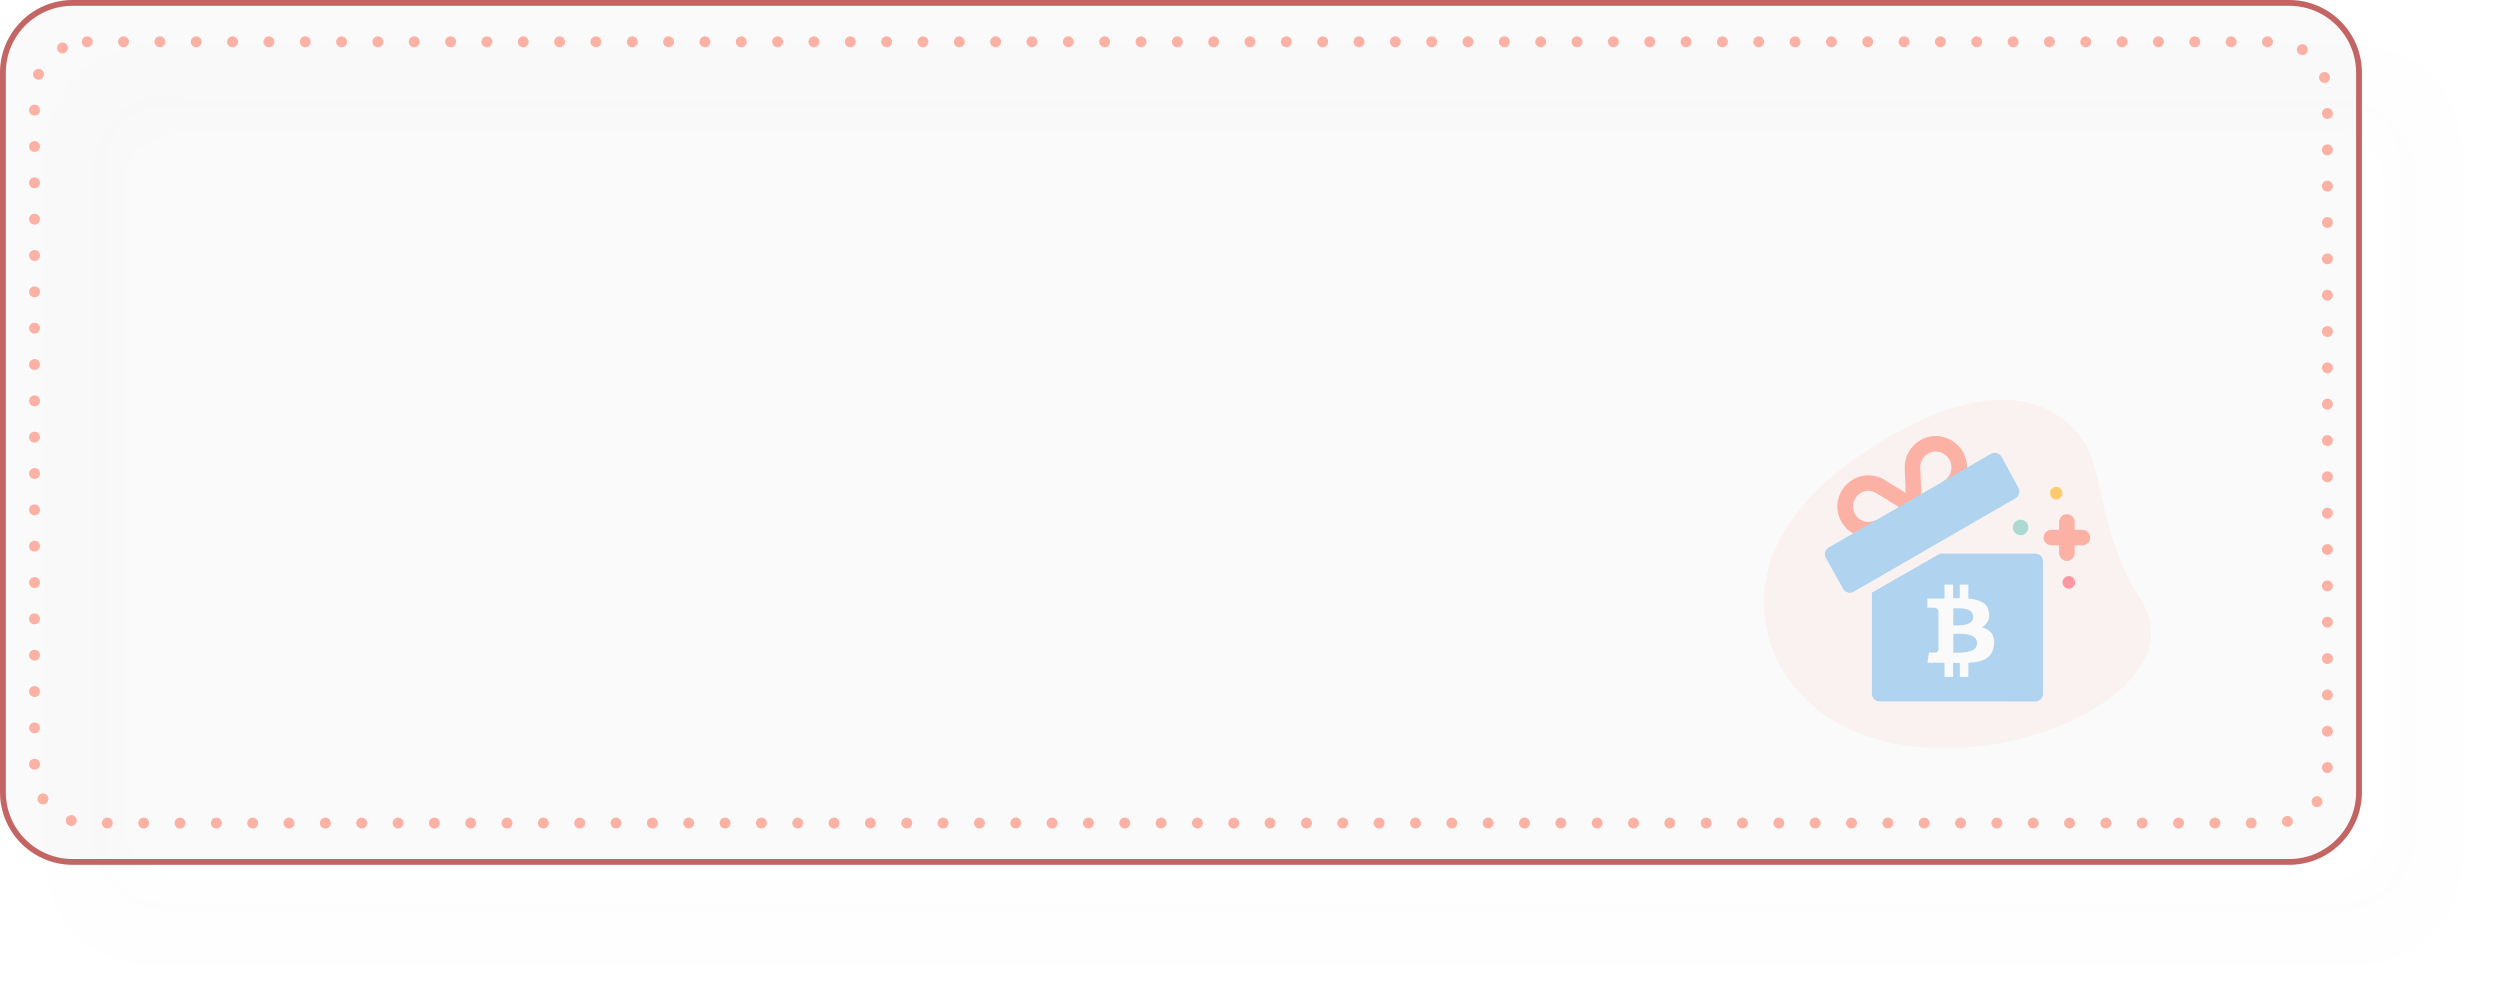
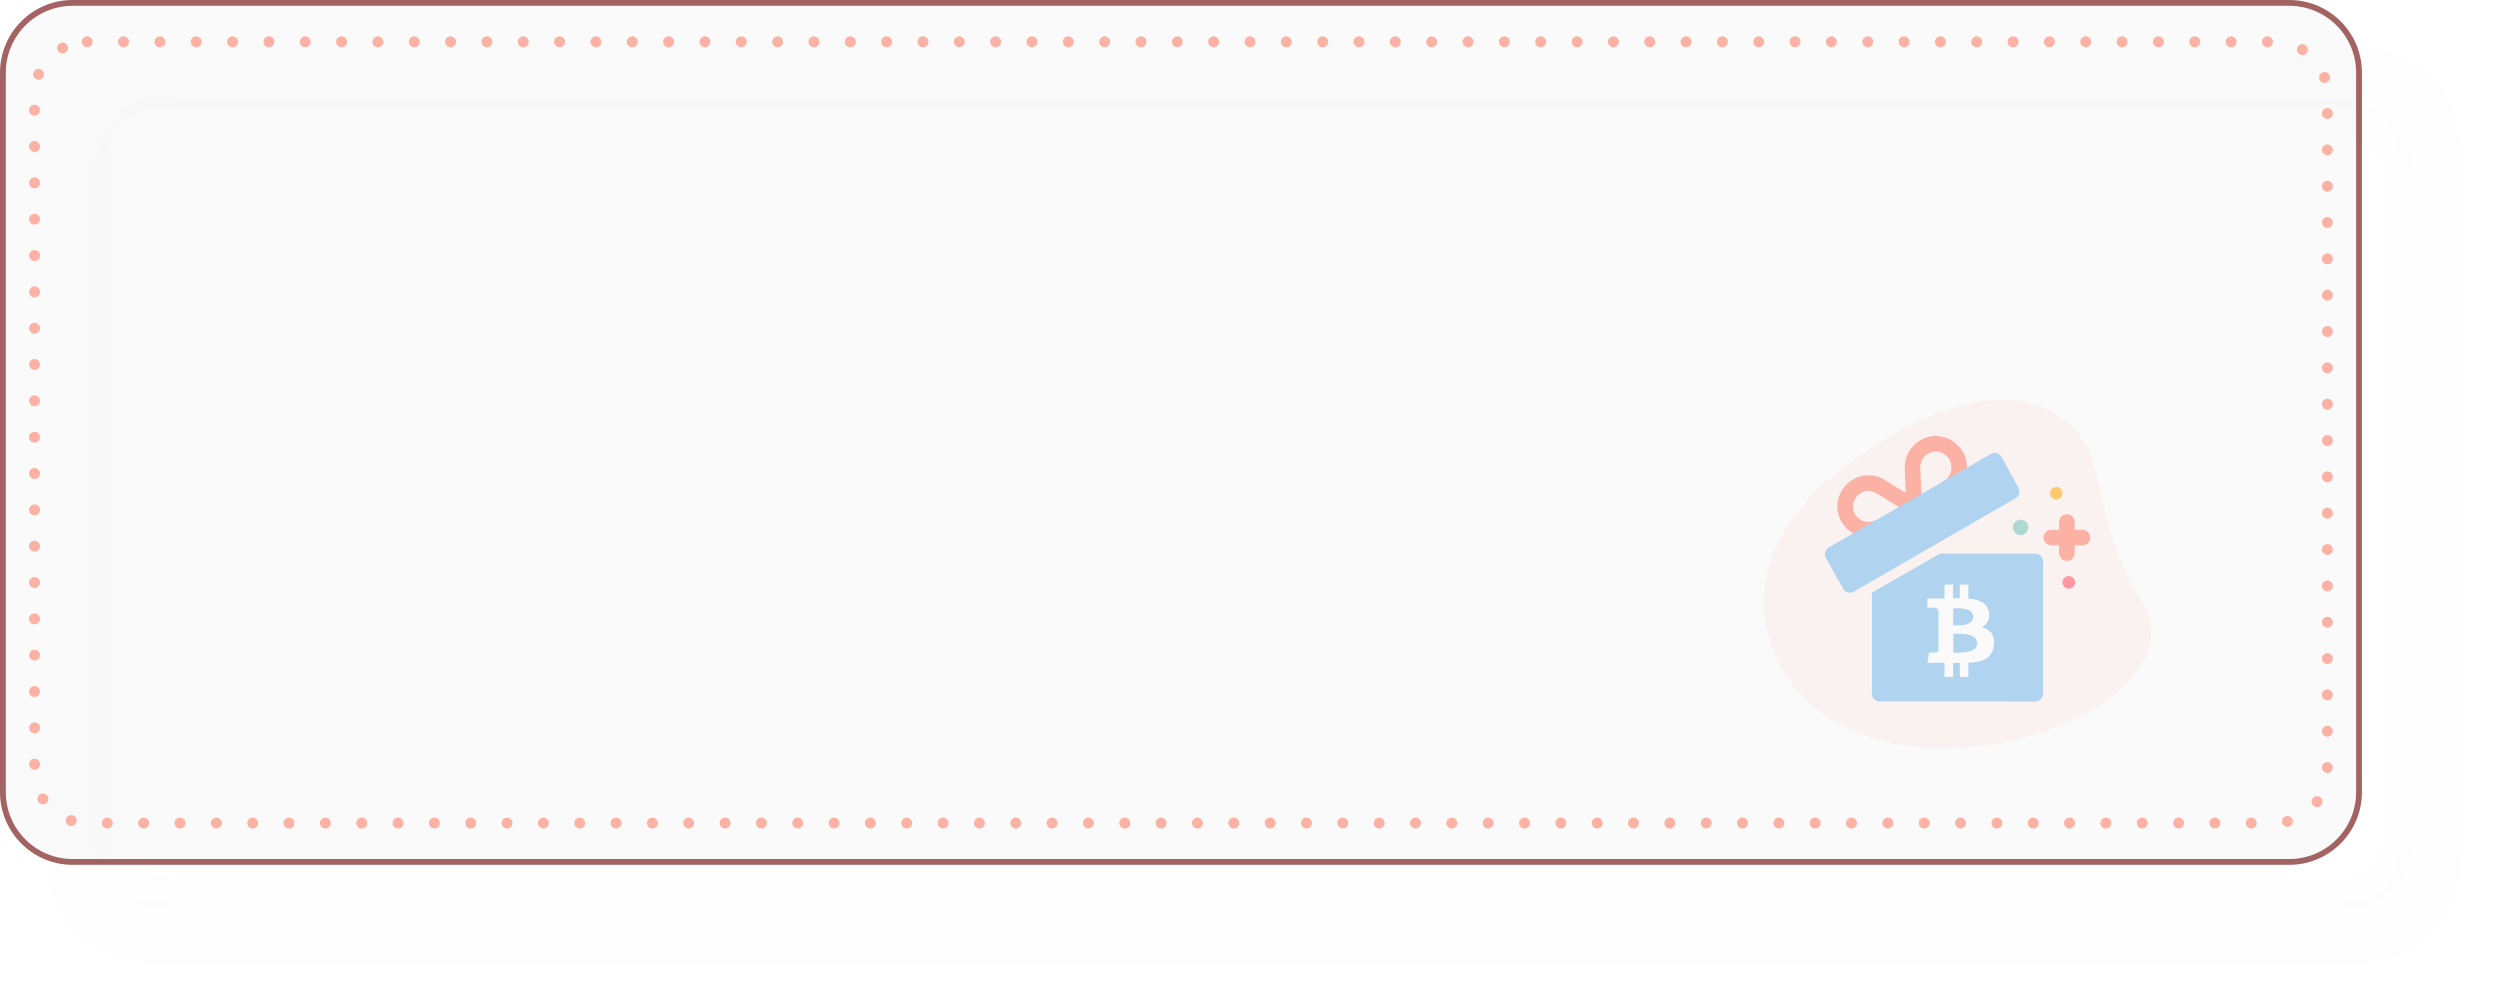
<svg xmlns="http://www.w3.org/2000/svg" width="344" height="138" viewBox="0 0 344 138">
  <defs>
-     <style>.a{fill:#fafafa;}.b{opacity:0.1;}.c{fill:#FBB1A4;}.d{fill:#FBB1A4;}.e{fill:#fbb1a4;}.f{fill:#acd9d1;}.g{fill:#ff4e61;}.g,.h{opacity:0.55;}.h{fill:#fa0;}.i{fill:#b0d4f0;}.j,.k,.m{fill:none;}.j{stroke:#C36564;stroke-width:0.8px;}.k{stroke:#FBB1A4;stroke-linecap:round;stroke-width:1.5px;stroke-dasharray:0 5;}.l{stroke:none;}.n{filter:url(#c);}.o{filter:url(#a);}</style>
+     <style>.a{fill:#fafafa;}.b{opacity:0.1;}.c{fill:#FBB1A4;}.d{fill:#FBB1A4;}.e{fill:#fbb1a4;}.f{fill:#acd9d1;}.g{fill:#ff4e61;}.g,.h{opacity:0.55;}.h{fill:#fa0;}.i{fill:#b0d4f0;}.j,.k,.m{fill:none;}.j{stroke:#A36363;stroke-width:0.8px;}.k{stroke:#FBB1A4;stroke-linecap:round;stroke-width:1.5px;stroke-dasharray:0 5;}.l{stroke:none;}.n{filter:url(#c);}.o{filter:url(#a);}</style>
    <filter id="a" x="0" y="0" width="344" height="138" filterUnits="userSpaceOnUse">
      <feOffset dx="10" dy="10" input="SourceAlpha" />
      <feGaussianBlur stdDeviation="3" result="b" />
      <feFlood flood-color="#868686" flood-opacity="0.051" />
      <feComposite operator="in" in2="b" />
      <feComposite in="SourceGraphic" />
    </filter>
    <filter id="c" x="4" y="5" width="336" height="128" filterUnits="userSpaceOnUse">
      <feOffset dx="10" dy="10" input="SourceAlpha" />
      <feGaussianBlur stdDeviation="3" result="d" />
      <feFlood flood-color="#868686" flood-opacity="0.051" />
      <feComposite operator="in" in2="d" />
      <feComposite in="SourceGraphic" />
    </filter>
  </defs>
  <g transform="translate(-25 -209)">
    <rect class="a" width="325" height="119" rx="10" transform="translate(25 209)" />
    <g transform="translate(-23.441 -22.506)">
      <g transform="translate(291.023 284.596)">
        <g class="b" transform="translate(0.134 1.91)">
          <path class="c" d="M51.984,29.416c-5.64-8.636-5.04-17.488-7.759-21.65S33.4-3.572,14.262,8.932-.012,35.029,2.979,39.605C16.979,61.037,61.974,44.71,51.984,29.416Z" transform="translate(-0.134 -1.91)" />
        </g>
      </g>
      <g transform="translate(165.541 -279.499)">
        <path class="d" d="M41.414,2.141a3.359,3.359,0,0,0-.728-.9A4.026,4.026,0,0,0,38.824.15,4.215,4.215,0,0,0,35.57.578a4.3,4.3,0,0,0-2.141,3.853c.021.214.128,3.4.128,3.4C33.322,7.7,30.882,6.18,30.882,6.18A4.25,4.25,0,0,0,26.3,5.987a4.316,4.316,0,0,0-1.991,2.59,4.215,4.215,0,0,0,.428,3.254,4.275,4.275,0,0,0,5.844,1.563L33.338,11.8,29.5,11.547a2.134,2.134,0,0,1-2.9-.781,2.076,2.076,0,0,1-.218-1.632,2.179,2.179,0,0,1,1.008-1.3,1.983,1.983,0,0,1,1.015-.3,2.492,2.492,0,0,1,1.259.416l.136.077c.336.209,2.512,1.56,2.738,1.683l.08.044-.018.01h.03l2.569,1.5.5-3.283.012-.039L35.7,7.755s-.116-3.318-.139-3.542a2.138,2.138,0,0,1,1.083-1.781A2.052,2.052,0,0,1,37.7,2.14a2.2,2.2,0,0,1,.573.077,1.88,1.88,0,0,1,.874.508l.161.152a1.182,1.182,0,0,1,.244.311,2.232,2.232,0,0,1-.35,2.7,2.471,2.471,0,0,1-.408.3l-.106.061L38.4,8.882l1.455-.84a4.7,4.7,0,0,0,.835-.621,4.352,4.352,0,0,0,.728-5.281Z" transform="translate(111.562 571)" />
        <path class="e" d="M427.123,152.952h-1.07v-1.07a1.07,1.07,0,0,0-2.141,0v1.07h-1.07a1.07,1.07,0,1,0,0,2.141h1.07v1.07a1.07,1.07,0,1,0,2.141,0v-1.07h1.07a1.07,1.07,0,0,0,0-2.141Z" transform="translate(-257.677 430.95)" />
        <g transform="translate(159.863 582.512)">
          <circle class="f" cx="1.068" cy="1.068" r="1.068" transform="translate(0 0)" />
        </g>
        <path class="g" d="M319.927,242.477a.862.862,0,0,1-.618-.259l-.01-.01a.866.866,0,0,1,1.236-1.215l.01.01a.867.867,0,0,1-.618,1.474Zm0,0" transform="translate(-152.351 349.537)" />
        <path class="h" d="M302.477,260.455a.864.864,0,0,1-.622-.263l-.01-.01a.867.867,0,0,1,1.243-1.207l.01.01a.867.867,0,0,1-.622,1.47Zm0,0" transform="translate(-136.643 319.272)" />
        <path class="i" d="M11.775,19.338H1.071A1.06,1.06,0,0,1,0,18.268V4.368L9.354-1H22.478A1.06,1.06,0,0,1,23.549.07v18.2a1.06,1.06,0,0,1-1.071,1.07Z" transform="translate(140.474 588.183)" />
        <path class="i" d="M26.668,37.155l-2.32-4.278a1.081,1.081,0,0,0-1.477-.385l-4.581,2.655-.613.354L5.5,42.522.628,45.336a1.075,1.075,0,0,0-.457,1.456L2.562,51.07a1.056,1.056,0,0,0,1.456.385L17.4,43.727l8.863-5.117a1.082,1.082,0,0,0,.407-1.456Z" transform="translate(133.959 540.964)" />
        <g transform="translate(148.107 591.446)">
          <path class="a" d="M74.707,6.662a2.291,2.291,0,0,0-1.335-.786,1.809,1.809,0,0,0,1-1.969,1.946,1.946,0,0,0-.279-.873,1.748,1.748,0,0,0-.63-.6,3.466,3.466,0,0,0-.862-.343,6.8,6.8,0,0,0-1.068-.172V0H70.357V1.87q-.305,0-.931.015V0H68.251V1.923q-.252.008-.74.008l-1.618-.008V3.175h.847a.606.606,0,0,1,.679.519v2.19a.775.775,0,0,1,.122.008h-.122V8.959a.408.408,0,0,1-.443.389H66.13l-.237,1.4h1.526l.42,0,.412,0V12.7h1.175V10.775q.32.008.931.008V12.7h1.175V10.752a9.136,9.136,0,0,0,1.11-.114,4.518,4.518,0,0,0,.927-.263,2.5,2.5,0,0,0,.74-.446,2.106,2.106,0,0,0,.492-.679,2.888,2.888,0,0,0,.248-.954A2.261,2.261,0,0,0,74.707,6.662Zm-5.258-3.4.3,0,.412-.008q.164,0,.443.019a4.211,4.211,0,0,1,.469.061,2.615,2.615,0,0,1,.42.126,1.137,1.137,0,0,1,.366.214,1.06,1.06,0,0,1,.233.321,1,1,0,0,1,.1.446,1.062,1.062,0,0,1-.069.389.734.734,0,0,1-.206.294,2.085,2.085,0,0,1-.282.206,1.293,1.293,0,0,1-.37.141q-.225.053-.393.084a3.216,3.216,0,0,1-.42.042l-.382.015q-.13,0-.355,0l-.263,0V3.258h0Zm3.209,5.2a1.085,1.085,0,0,1-.187.305,1.06,1.06,0,0,1-.3.229,2.585,2.585,0,0,1-.362.16,2.918,2.918,0,0,1-.423.107q-.248.046-.435.065t-.446.031q-.259.011-.4.011t-.366,0l-.282,0V6.776l.362-.008q.3-.008.492-.008t.527.023a4.5,4.5,0,0,1,.565.068,3.713,3.713,0,0,1,.5.141,1.45,1.45,0,0,1,.439.233,1.145,1.145,0,0,1,.282.351,1.09,1.09,0,0,1,.042.878Z" transform="translate(-65.893)" />
        </g>
      </g>
    </g>
    <g class="o" transform="matrix(1, 0, 0, 1, 25, 209)">
      <g class="j">
        <rect class="l" width="325" height="119" rx="10" />
        <rect class="m" x="0.4" y="0.4" width="324.2" height="118.2" rx="9.6" />
      </g>
    </g>
    <g class="n" transform="matrix(1, 0, 0, 1, 25, 209)">
      <g class="k" transform="translate(4 5)">
        <rect class="l" width="317" height="109" rx="8" />
        <rect class="m" x="0.75" y="0.75" width="315.5" height="107.5" rx="7.25" />
      </g>
    </g>
  </g>
</svg>
